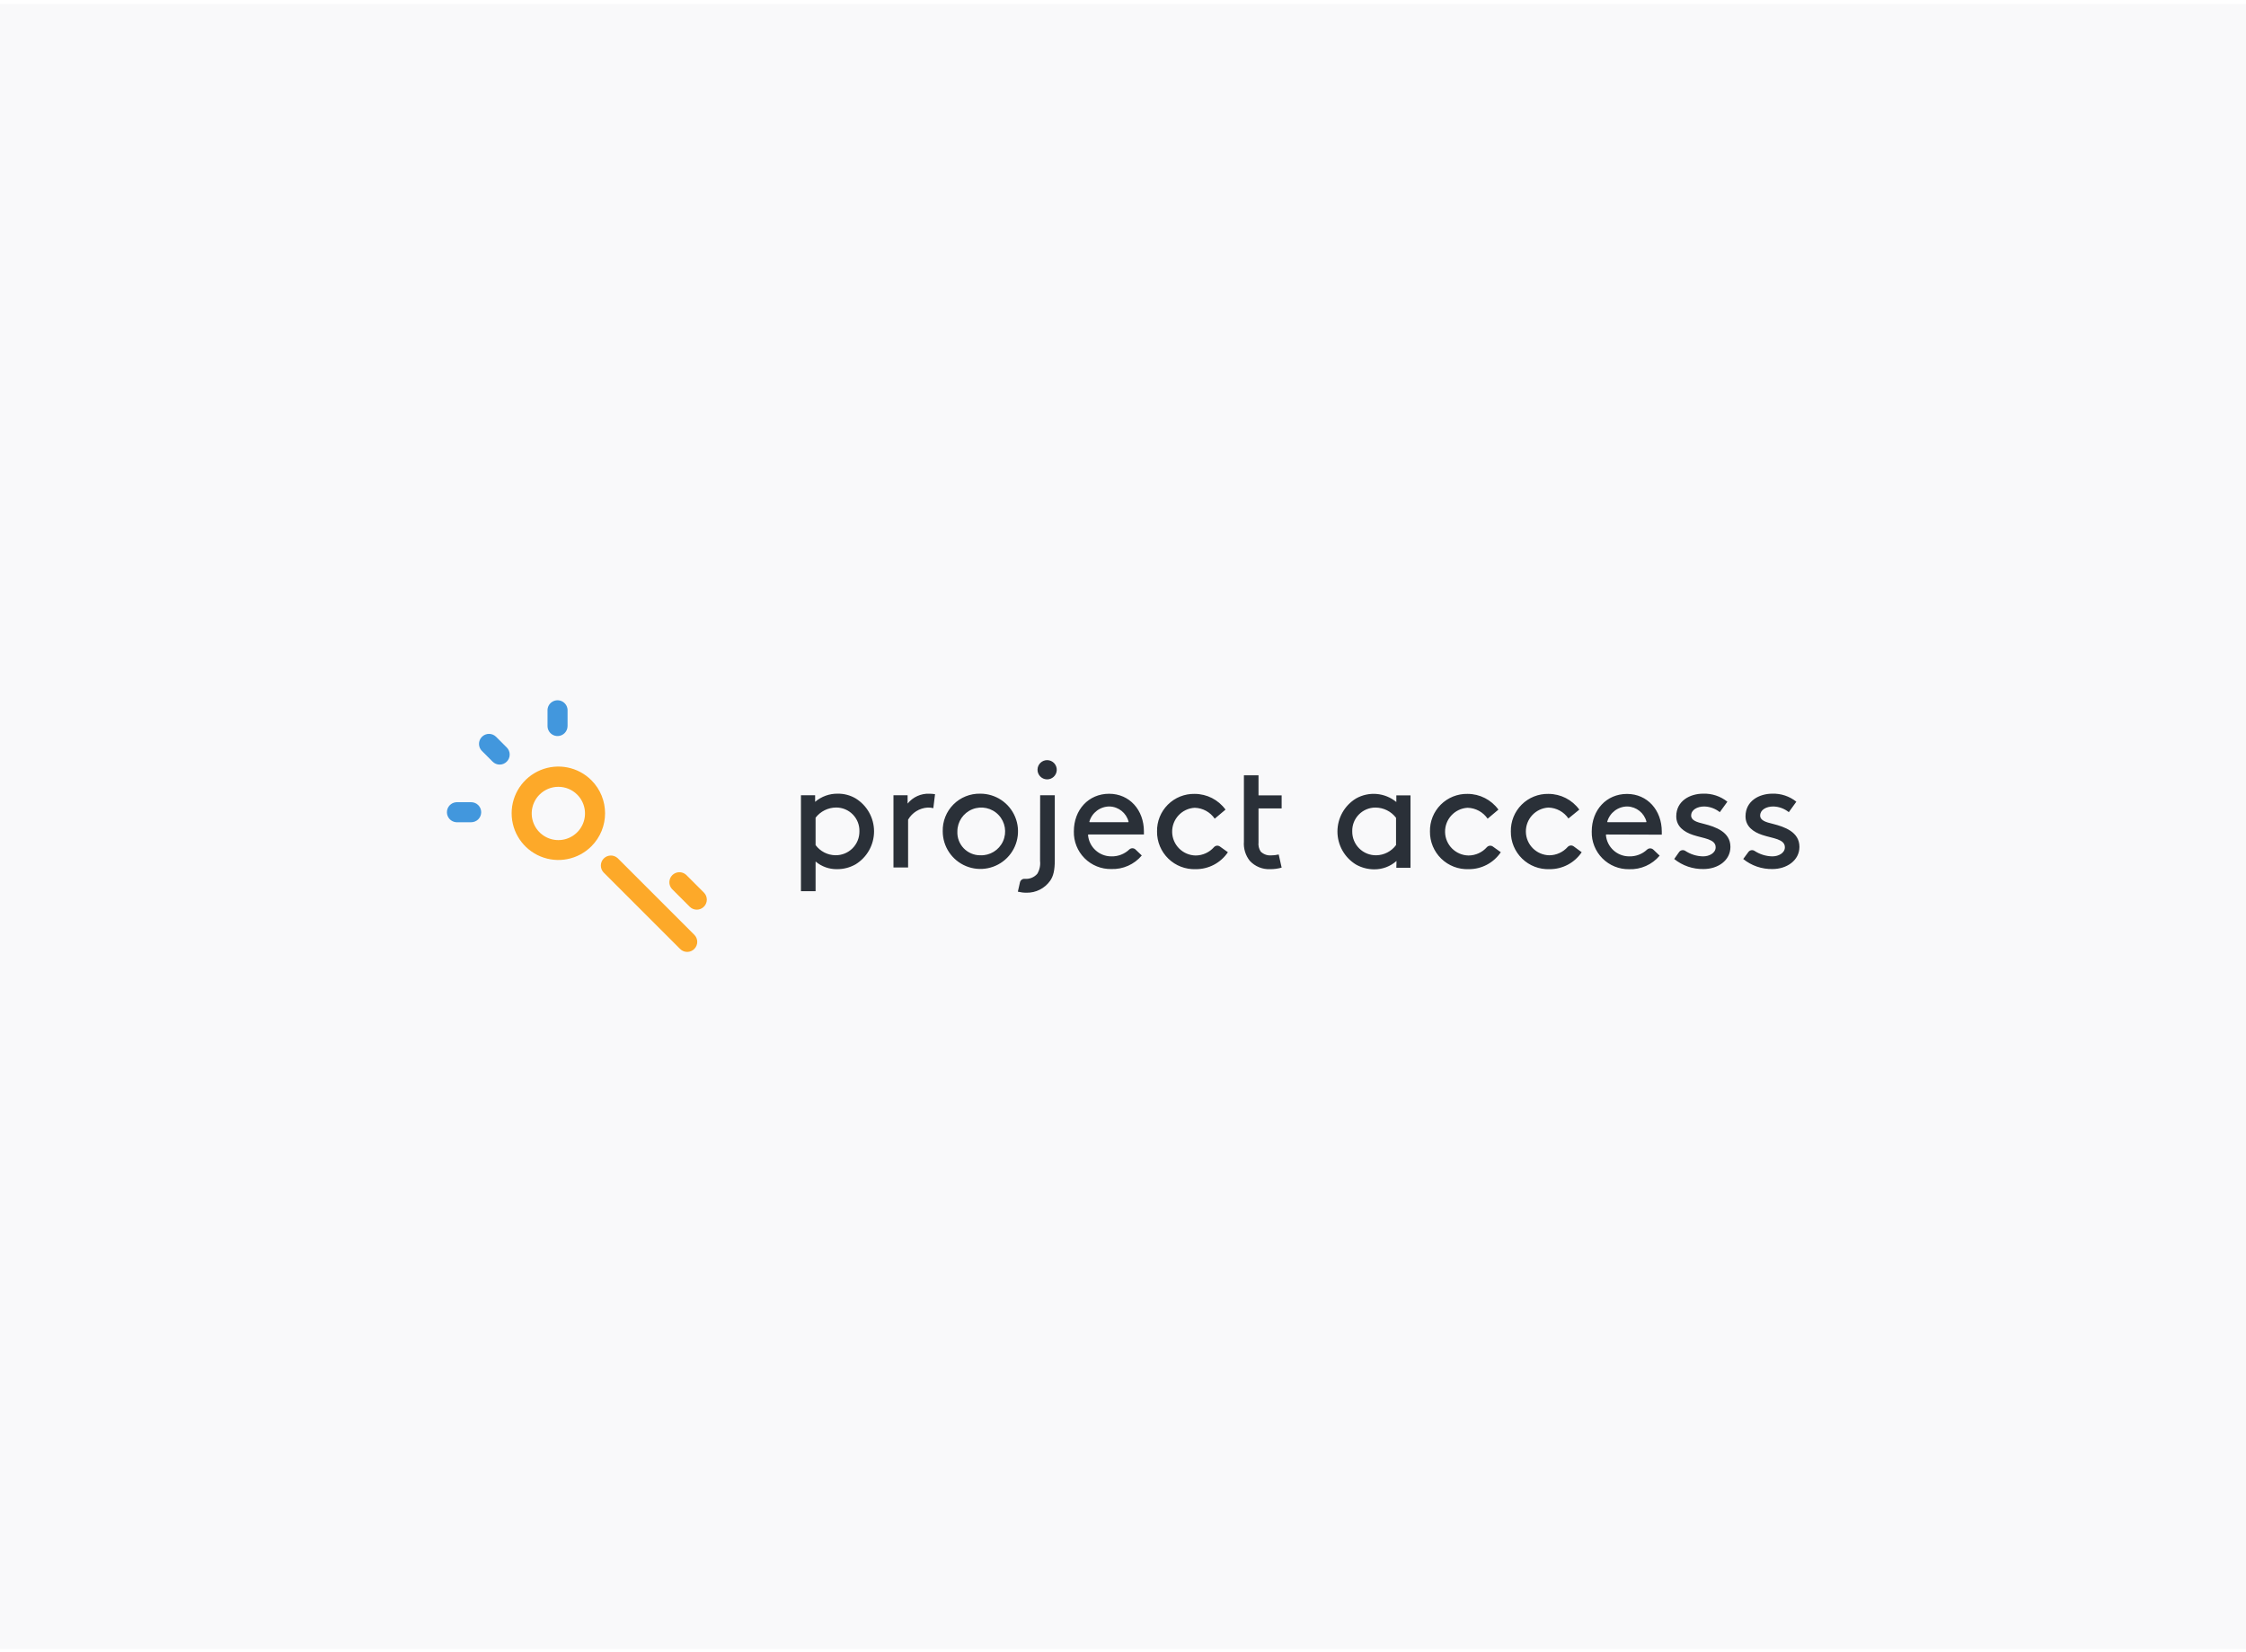
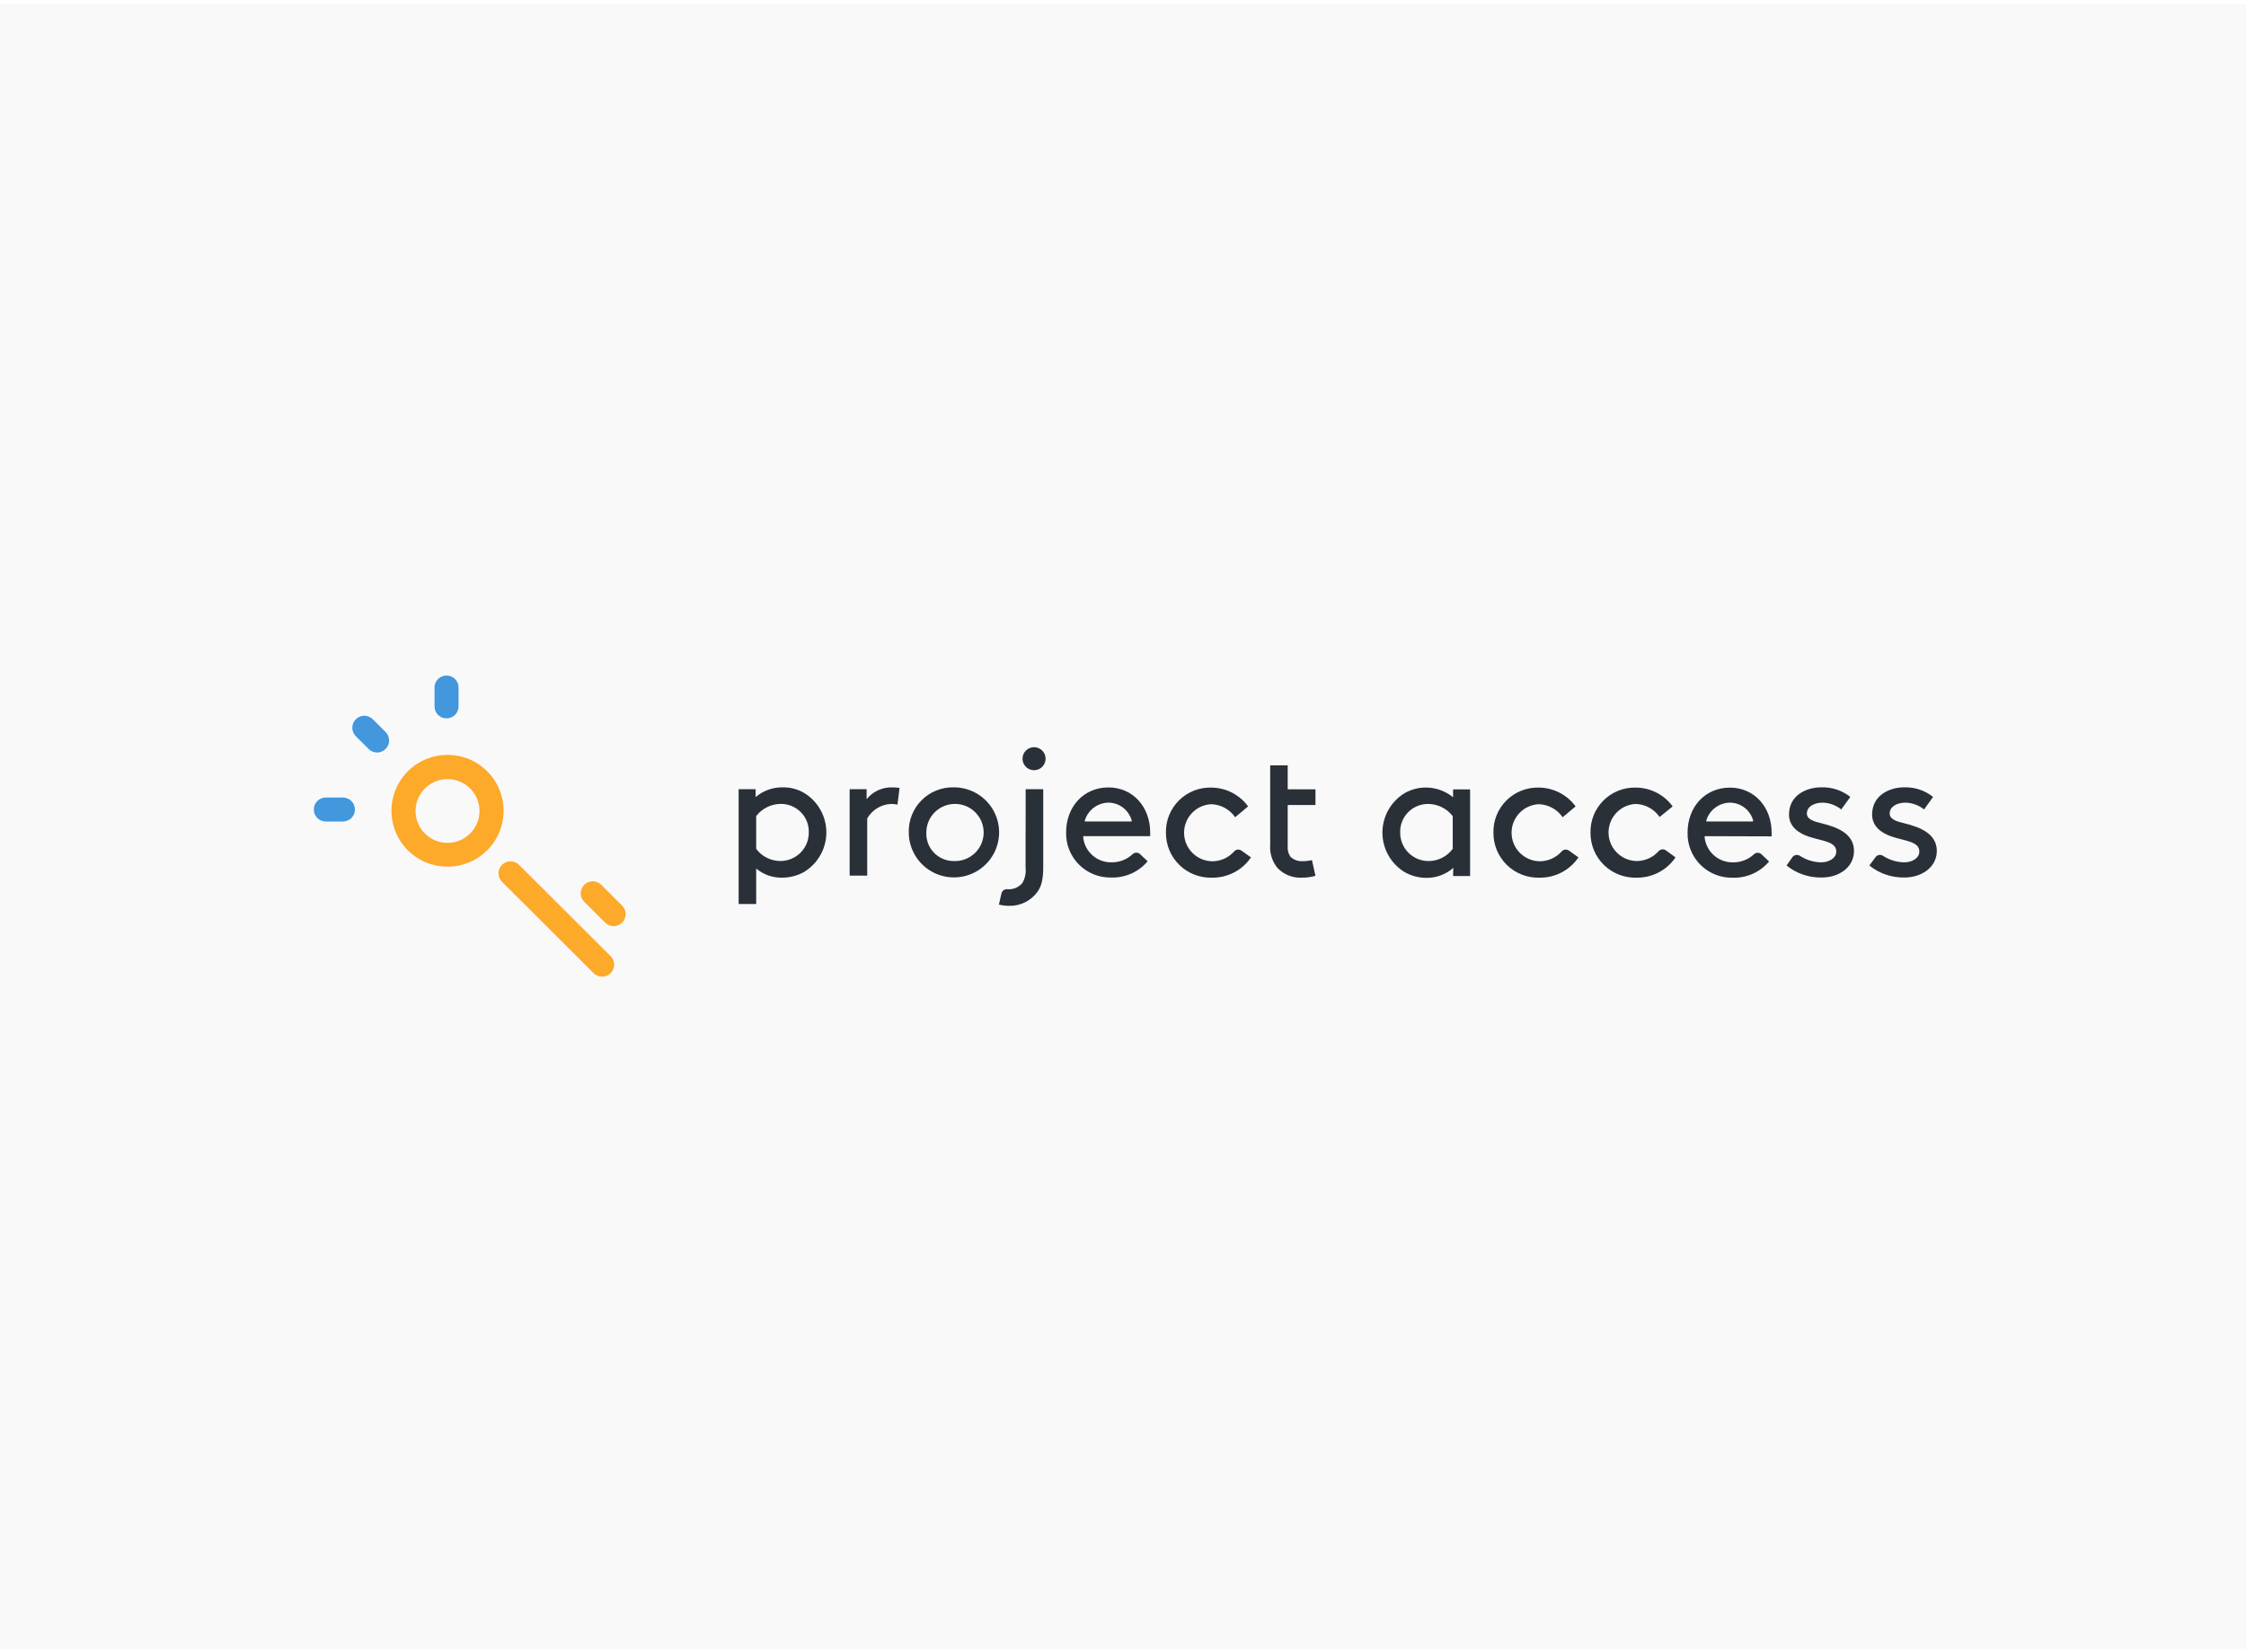
<svg xmlns="http://www.w3.org/2000/svg" width="537" height="395" viewBox="0 0 537 395">
  <g fill="none">
    <rect width="537" height="393.345" y=".938" fill="#F9F9FA" />
-     <path fill="#FDA929" d="M166 226.91C165.551 227.361 164.941 227.615 164.305 227.615 163.669 227.615 163.059 227.361 162.61 226.91L144.28 208.58C143.421 207.632 143.457 206.176 144.361 205.271 145.266 204.367 146.722 204.331 147.67 205.19L166 223.52C166.451 223.969 166.705 224.579 166.705 225.215 166.705 225.851 166.451 226.461 166 226.91zM141.4 202.36C138.206 205.557 133.401 206.514 129.226 204.786 125.051 203.057 122.328 198.984 122.328 194.465 122.328 189.946 125.051 185.873 129.226 184.144 133.401 182.416 138.206 183.373 141.4 186.57 145.758 190.931 145.758 197.999 141.4 202.36zM129 190C127.176 191.821 126.628 194.562 127.614 196.943 128.599 199.325 130.922 200.879 133.5 200.879 136.078 200.879 138.401 199.325 139.386 196.943 140.372 194.562 139.824 191.821 138 190 135.513 187.518 131.487 187.518 129 190zM168.29 216.81C167.841 217.261 167.231 217.515 166.595 217.515 165.959 217.515 165.349 217.261 164.9 216.81L160.66 212.57C159.801 211.622 159.837 210.166 160.741 209.261 161.646 208.357 163.102 208.321 164.05 209.18L168.29 213.42C168.741 213.869 168.995 214.479 168.995 215.115 168.995 215.751 168.741 216.361 168.29 216.81z" />
-     <path fill="#4297DD" d="M121.16 182.12C120.713 182.571 120.105 182.824 119.47 182.824 118.835 182.824 118.227 182.571 117.78 182.12L115.23 179.57C114.294 178.637 114.292 177.121 115.225 176.185 116.158 175.249 117.674 175.247 118.61 176.18L121.16 178.73C121.611 179.179 121.865 179.789 121.865 180.425 121.865 181.061 121.611 181.671 121.16 182.12zM114.35 195.91C113.897 196.357 113.286 196.608 112.65 196.61L109.1 196.61C107.837 196.528 106.855 195.48 106.855 194.215 106.855 192.95 107.837 191.902 109.1 191.82L112.65 191.82C113.286 191.817 113.896 192.068 114.346 192.516 114.797 192.965 115.05 193.574 115.05 194.21 115.048 194.846 114.797 195.457 114.35 195.91zM135 175.29C134.317 175.981 133.285 176.19 132.387 175.819 131.49 175.448 130.906 174.571 130.91 173.6L130.91 170C130.852 169.107 131.296 168.257 132.061 167.793 132.825 167.329 133.785 167.329 134.549 167.793 135.314 168.257 135.758 169.107 135.7 170L135.7 173.59C135.703 174.227 135.451 174.839 135 175.29z" />
-     <path fill="#2A3038" d="M333.89 205.87C332.422 207.179 330.517 207.892 328.55 207.87 327.03 207.868 325.535 207.476 324.21 206.73 321.454 205.051 319.772 202.057 319.772 198.83 319.772 195.603 321.454 192.609 324.21 190.93 327.287 189.187 331.121 189.521 333.85 191.77L333.85 190.19 337.24 190.19 337.24 207.5 333.85 207.5 333.89 205.87zM333.78 195.6C333.78 195.6 333.78 195.6 333.78 195.54 332.609 194.01 330.796 193.109 328.87 193.1 327.369 193.094 325.93 193.697 324.882 194.772 323.834 195.846 323.267 197.3 323.31 198.8 323.294 200.325 323.894 201.791 324.975 202.866 326.056 203.942 327.526 204.534 329.05 204.51 330.921 204.479 332.67 203.576 333.78 202.07 333.78 202.07 333.78 202.07 333.78 202.01L333.78 195.6zM358.83 203.78C357.107 206.338 354.214 207.859 351.13 207.83 348.695 207.92 346.328 207.009 344.583 205.309 342.837 203.608 341.864 201.267 341.89 198.83 341.838 196.427 342.769 194.108 344.468 192.408 346.168 190.709 348.487 189.778 350.89 189.83 353.806 189.834 356.545 191.232 358.26 193.59L355.68 195.76C354.594 194.173 352.813 193.202 350.89 193.15 347.824 193.323 345.444 195.891 345.503 198.961 345.562 202.031 348.039 204.505 351.11 204.56 352.795 204.554 354.397 203.825 355.51 202.56 355.883 202.167 356.488 202.107 356.93 202.42L358.83 203.78zM378.17 203.78C376.447 206.338 373.554 207.859 370.47 207.83 368.035 207.92 365.668 207.009 363.923 205.309 362.177 203.608 361.204 201.267 361.23 198.83 361.178 196.427 362.109 194.108 363.808 192.408 365.508 190.709 367.827 189.778 370.23 189.83 373.146 189.834 375.885 191.232 377.6 193.59L375 195.71C373.914 194.123 372.133 193.152 370.21 193.1 367.144 193.273 364.764 195.841 364.823 198.911 364.882 201.981 367.359 204.455 370.43 204.51 372.115 204.501 373.715 203.773 374.83 202.51 375.203 202.117 375.808 202.057 376.25 202.37L378.17 203.78zM384.07 199.54C384.008 199.545 383.96 199.597 383.96 199.66 384.205 202.561 386.639 204.786 389.55 204.77 391.12 204.809 392.642 204.231 393.79 203.16 394.214 202.76 394.876 202.76 395.3 203.16L396.81 204.6C395.006 206.747 392.313 207.943 389.51 207.84 387.116 207.882 384.809 206.945 383.121 205.246 381.434 203.547 380.512 201.234 380.57 198.84 380.57 193.65 384.1 189.84 389 189.84 393.9 189.84 397.32 193.75 397.32 198.84 397.336 199.086 397.336 199.334 397.32 199.58L384.07 199.54zM384.38 196.6L393.55 196.6C393.581 196.598 393.61 196.582 393.629 196.557 393.648 196.533 393.656 196.501 393.65 196.47 393.11 194.387 391.261 192.909 389.11 192.84 386.868 192.83 384.894 194.314 384.28 196.47 384.274 196.501 384.282 196.533 384.301 196.557 384.32 196.582 384.349 196.598 384.38 196.6zM401.44 203.76C401.765 203.285 402.402 203.141 402.9 203.43 404.175 204.279 405.668 204.744 407.2 204.77 408.7 204.77 410.2 203.96 410.2 202.6 410.2 200.6 407.32 200.5 404.78 199.65 402.68 198.95 400.78 197.65 400.78 195.2 400.78 191.48 404.1 189.78 407.19 189.78 409.294 189.703 411.356 190.384 413 191.7L411.19 194.2C410.134 193.349 408.826 192.871 407.47 192.84 405.78 192.84 404.34 193.65 404.34 195.01 404.34 196.19 405.71 196.6 407.44 197.01 410.16 197.71 413.73 198.92 413.73 202.49 413.73 205.77 410.73 207.8 407.29 207.8 404.747 207.848 402.269 206.998 400.29 205.4L401.44 203.76zM418 203.76C418.322 203.286 418.955 203.142 419.45 203.43 420.727 204.276 422.218 204.741 423.75 204.77 425.26 204.77 426.75 203.96 426.75 202.6 426.75 200.6 423.88 200.5 421.34 199.65 419.24 198.95 417.34 197.65 417.34 195.2 417.34 191.48 420.65 189.78 423.75 189.78 425.831 189.717 427.866 190.398 429.49 191.7L427.69 194.2C426.634 193.349 425.326 192.871 423.97 192.84 422.27 192.84 420.84 193.65 420.84 195.01 420.84 196.19 422.2 196.6 423.93 197.01 426.66 197.71 430.23 198.92 430.23 202.49 430.23 205.77 427.17 207.8 423.79 207.8 421.247 207.851 418.767 207.001 416.79 205.4L418 203.76zM195 213.09L191.5 213.09 191.5 190.15 194.89 190.15 194.89 191.73C196.398 190.44 198.326 189.746 200.31 189.78 201.794 189.761 203.256 190.145 204.54 190.89 207.296 192.569 208.978 195.563 208.978 198.79 208.978 202.017 207.296 205.011 204.54 206.69 203.212 207.437 201.714 207.83 200.19 207.83 198.295 207.875 196.448 207.224 195 206L195 213.09zM195 202C194.996 202.023 194.996 202.047 195 202.07 196.112 203.573 197.861 204.471 199.73 204.5 201.256 204.527 202.728 203.936 203.812 202.86 204.895 201.784 205.496 200.316 205.48 198.79 205.523 197.29 204.956 195.836 203.908 194.762 202.86 193.687 201.421 193.084 199.92 193.09 197.993 193.098 196.178 193.995 195 195.52 194.996 195.543 194.996 195.567 195 195.59L195 202zM223.15 193.24C222.705 193.131 222.248 193.084 221.79 193.1 219.848 193.22 218.094 194.305 217.12 195.99 217.12 195.99 217.12 195.99 217.12 195.99L217.12 207.42 213.62 207.42 213.62 190.15 217 190.15 217 192.15C218.261 190.583 220.19 189.707 222.2 189.79 222.655 189.794 223.11 189.831 223.56 189.9L223.15 193.24zM234.35 189.78C237.995 189.76 241.292 191.94 242.7 195.301 244.109 198.662 243.352 202.542 240.782 205.126 238.212 207.71 234.337 208.49 230.967 207.1 227.598 205.71 225.4 202.425 225.4 198.78 225.337 196.383 226.257 194.064 227.948 192.364 229.639 190.664 231.953 189.73 234.35 189.78zM234.35 204.51C236.68 204.616 238.841 203.294 239.807 201.171 240.773 199.048 240.351 196.551 238.741 194.863 237.13 193.176 234.655 192.638 232.489 193.504 230.323 194.371 228.902 196.467 228.9 198.8 228.829 200.29 229.371 201.744 230.401 202.823 231.431 203.902 232.858 204.512 234.35 204.51zM260.25 199.54C260.221 199.54 260.193 199.552 260.172 199.572 260.152 199.593 260.14 199.621 260.14 199.65 260.38 202.555 262.815 204.785 265.73 204.77 267.324 204.809 268.867 204.211 270.02 203.11 270.431 202.737 271.059 202.737 271.47 203.11L272.99 204.56C271.188 206.704 268.499 207.899 265.7 207.8 263.304 207.844 260.994 206.909 259.305 205.21 257.615 203.511 256.692 201.195 256.75 198.8 256.75 193.61 260.28 189.8 265.18 189.8 270.08 189.8 273.5 193.71 273.5 198.8 273.5 198.95 273.5 199.21 273.5 199.54L260.25 199.54zM260.56 196.6L269.73 196.6C269.761 196.598 269.79 196.582 269.809 196.557 269.828 196.533 269.836 196.501 269.83 196.47 269.293 194.385 267.442 192.905 265.29 192.84 263.048 192.83 261.074 194.314 260.46 196.47 260.454 196.501 260.462 196.533 260.481 196.557 260.5 196.582 260.529 196.598 260.56 196.6zM293.58 203.78C291.857 206.338 288.964 207.859 285.88 207.83 283.445 207.92 281.078 207.009 279.333 205.309 277.587 203.608 276.614 201.267 276.64 198.83 276.588 196.427 277.519 194.108 279.218 192.408 280.918 190.709 283.237 189.778 285.64 189.83 288.556 189.834 291.295 191.232 293.01 193.59L290.43 195.76C289.344 194.173 287.563 193.202 285.64 193.15 282.574 193.323 280.194 195.891 280.253 198.961 280.312 202.031 282.789 204.505 285.86 204.56 287.545 204.554 289.147 203.825 290.26 202.56 290.629 202.158 291.24 202.098 291.68 202.42L293.58 203.78zM306.43 207.46C305.543 207.714 304.623 207.839 303.7 207.83 301.854 207.92 300.063 207.188 298.81 205.83 297.779 204.529 297.279 202.885 297.41 201.23L297.41 193.31 297.41 190.18 297.41 185.39 300.9 185.39 300.9 190.18 306.43 190.18 306.43 193.31 300.9 193.31 300.9 201.41C300.812 202.185 300.995 202.966 301.42 203.62 302.055 204.245 302.92 204.578 303.81 204.54 304.456 204.541 305.101 204.467 305.73 204.32L306.43 207.46zM248.69 190.15L252.19 190.15 252.19 205.73C252.19 208.05 251.86 209.49 251.09 210.59 249.794 212.429 247.669 213.505 245.42 213.46 244.726 213.463 244.034 213.379 243.36 213.21L243.87 210.96C244 210.446 244.481 210.1 245.01 210.14 246.147 210.246 247.265 209.795 248.01 208.93 248.564 208.001 248.796 206.915 248.67 205.84L248.69 190.15zM250.42 181.76C251.037 181.776 251.622 182.039 252.044 182.49 252.465 182.941 252.687 183.543 252.66 184.16 252.605 185.423 251.54 186.405 250.276 186.358 249.012 186.31 248.024 185.251 248.063 183.987 248.103 182.723 249.156 181.728 250.42 181.76z" />
+     <g transform="translate(74 161)">
+       <path fill="#FDA929" d="M72 71.696C71.462 72.236 70.73 72.539 69.966 72.539 69.202 72.539 68.47 72.236 67.932 71.696L45.936 49.76C44.905 48.625 44.948 46.883 46.034 45.8 47.12 44.717 48.866 44.675 50.004 45.703L72 67.639C72.542 68.176 72.846 68.906 72.846 69.667 72.846 70.429 72.542 71.159 72 71.696zM42.48 42.316C38.647 46.141 32.881 47.287 27.871 45.219 22.861 43.151 19.594 38.276 19.594 32.868 19.594 27.46 22.861 22.585 27.871 20.517 32.881 18.449 38.647 19.594 42.48 23.42 47.709 28.639 47.709 37.097 42.48 42.316zM27.6 27.525C25.411 29.704 24.754 32.984 25.936 35.834 27.119 38.684 29.907 40.543 33 40.543 36.093 40.543 38.881 38.684 40.064 35.834 41.246 32.984 40.589 29.704 38.4 27.525 35.416 24.554 30.584 24.554 27.6 27.525zM74.748 59.609C74.21 60.149 73.478 60.452 72.714 60.452 71.95 60.452 71.218 60.149 70.68 59.609L65.592 54.535C64.561 53.4 64.604 51.658 65.69 50.575 66.776 49.492 68.522 49.45 69.66 50.478L74.748 55.552C75.29 56.089 75.594 56.819 75.594 57.58 75.594 58.342 75.29 59.072 74.748 59.609z" />
+       <path fill="#4297DD" d="M18.192 18.094C17.656 18.634 16.926 18.937 16.164 18.937 15.402 18.937 14.672 18.634 14.136 18.094L11.076 15.043C9.953 13.926 9.95 12.112 11.07 10.992 12.19 9.872 14.009 9.869 15.132 10.986L18.192 14.038C18.734 14.574 19.038 15.304 19.038 16.066 19.038 16.827 18.734 17.558 18.192 18.094zM10.02 34.597C9.476 35.132 8.744 35.433 7.98 35.435L3.72 35.435C2.205 35.337 1.026 34.083 1.026 32.569 1.026 31.054 2.205 29.8 3.72 29.703L7.98 29.703C8.743 29.699 9.475 29.999 10.016 30.536 10.556 31.073 10.86 31.802 10.86 32.563 10.858 33.324 10.556 34.055 10.02 34.597zM34.8 9.921C33.981 10.747 32.742 10.998 31.665 10.554 30.588 10.11 29.887 9.06 29.892 7.898L29.892 3.59C29.823 2.522 30.355 1.504 31.273.949 32.19.394 33.342.394 34.259.949 35.177 1.504 35.709 2.522 35.64 3.59L35.64 7.886C35.643 8.649 35.341 9.381 34.8 9.921z" />
+       <path fill="#2A3038" d="M273.468 46.517C271.706 48.083 269.421 48.937 267.06 48.91 265.235 48.908 263.442 48.438 261.852 47.546 258.544 45.537 256.526 41.954 256.526 38.092 256.526 34.229 258.544 30.647 261.852 28.638 265.545 26.552 270.145 26.951 273.42 29.643L273.42 27.752 277.488 27.752 277.488 48.467 273.42 48.467 273.468 46.517zM273.336 34.226C273.336 34.226 273.336 34.226 273.336 34.154 271.931 32.324 269.755 31.245 267.444 31.234 265.643 31.227 263.916 31.949 262.658 33.235 261.401 34.521 260.72 36.26 260.772 38.056 260.752 39.88 261.473 41.635 262.77 42.922 264.067 44.209 265.831 44.918 267.66 44.889 269.905 44.852 272.004 43.772 273.336 41.969 273.336 41.969 273.336 41.969 273.336 41.897L273.336 34.226zM303.396 44.015C301.328 47.076 297.857 48.897 294.156 48.862 291.233 48.97 288.394 47.88 286.299 45.845 284.204 43.81 283.036 41.008 283.068 38.092 283.005 35.216 284.123 32.44 286.162 30.407 288.201 28.373 290.985 27.258 293.868 27.321 297.367 27.326 300.654 28.998 302.712 31.821L299.616 34.418C298.313 32.518 296.175 31.356 293.868 31.294 290.189 31.502 287.333 34.574 287.404 38.248 287.475 41.923 290.447 44.883 294.132 44.949 296.154 44.941 298.076 44.07 299.412 42.555 299.859 42.085 300.585 42.014 301.116 42.388L303.396 44.015zM326.604 44.015C324.536 47.076 321.065 48.897 317.364 48.862 314.441 48.97 311.602 47.88 309.507 45.845 307.412 43.81 306.244 41.008 306.276 38.092 306.213 35.216 307.331 32.44 309.37 30.407 311.409 28.373 314.193 27.258 317.076 27.321 320.575 27.326 323.862 28.998 325.92 31.821L322.8 34.358C321.497 32.458 319.359 31.297 317.052 31.234 313.373 31.442 310.517 34.514 310.588 38.189 310.659 41.863 313.631 44.823 317.316 44.889 319.338 44.878 321.259 44.007 322.596 42.496 323.043 42.025 323.769 41.954 324.3 42.328L326.604 44.015zM333.684 38.941C333.609 38.948 333.552 39.01 333.552 39.085 333.846 42.556 336.767 45.219 340.26 45.2 342.143 45.247 343.97 44.555 345.348 43.273 345.857 42.795 346.651 42.795 347.16 43.273L348.972 44.997C346.807 47.566 343.575 48.997 340.212 48.874 337.339 48.924 334.57 47.803 332.545 45.77 330.521 43.737 329.415 40.968 329.484 38.104 329.484 31.893 333.72 27.333 339.6 27.333 345.48 27.333 349.584 32.012 349.584 38.104 349.603 38.399 349.603 38.694 349.584 38.989L333.684 38.941zM334.056 35.423L345.06 35.423C345.097 35.42 345.132 35.402 345.155 35.372 345.178 35.342 345.187 35.304 345.18 35.267 344.532 32.774 342.313 31.005 339.732 30.923 337.042 30.912 334.673 32.687 333.936 35.267 333.929 35.304 333.938 35.342 333.961 35.372 333.984 35.402 334.019 35.42 334.056 35.423zM354.528 43.991C354.918 43.423 355.682 43.251 356.28 43.597 357.811 44.613 359.601 45.169 361.44 45.2 363.24 45.2 365.04 44.231 365.04 42.603 365.04 40.21 361.584 40.09 358.536 39.073 356.016 38.235 353.736 36.68 353.736 33.748 353.736 29.296 357.72 27.261 361.428 27.261 363.953 27.169 366.427 27.984 368.4 29.559L366.228 32.551C364.961 31.532 363.391 30.96 361.764 30.923 359.736 30.923 358.008 31.893 358.008 33.52 358.008 34.932 359.652 35.423 361.728 35.914 364.992 36.751 369.276 38.199 369.276 42.472 369.276 46.397 365.676 48.826 361.548 48.826 358.497 48.883 355.522 47.866 353.148 45.954L354.528 43.991zM374.4 43.991C374.786 43.424 375.546 43.252 376.14 43.597 377.672 44.609 379.462 45.165 381.3 45.2 383.112 45.2 384.9 44.231 384.9 42.603 384.9 40.21 381.456 40.09 378.408 39.073 375.888 38.235 373.608 36.68 373.608 33.748 373.608 29.296 377.58 27.261 381.3 27.261 383.797 27.186 386.239 28 388.188 29.559L386.028 32.551C384.761 31.532 383.191 30.96 381.564 30.923 379.524 30.923 377.808 31.893 377.808 33.52 377.808 34.932 379.44 35.423 381.516 35.914 384.792 36.751 389.076 38.199 389.076 42.472 389.076 46.397 385.404 48.826 381.348 48.826 378.296 48.887 375.32 47.87 372.948 45.954L374.4 43.991zM106.8 55.157L102.6 55.157 102.6 27.704 106.668 27.704 106.668 29.595C108.477 28.051 110.791 27.22 113.172 27.261 114.953 27.239 116.707 27.698 118.248 28.59 121.556 30.599 123.574 34.182 123.574 38.044 123.574 41.906 121.556 45.489 118.248 47.498 116.654 48.392 114.857 48.862 113.028 48.862 110.753 48.915 108.538 48.136 106.8 46.672L106.8 55.157zM106.8 41.885C106.795 41.913 106.795 41.941 106.8 41.969 108.134 43.767 110.233 44.842 112.476 44.877 114.307 44.909 116.074 44.202 117.374 42.914 118.674 41.627 119.396 39.87 119.376 38.044 119.428 36.248 118.747 34.509 117.49 33.223 116.232 31.937 114.505 31.215 112.704 31.222 110.392 31.232 108.213 32.305 106.8 34.13 106.795 34.158 106.795 34.187 106.8 34.214L106.8 41.885zM140.58 31.402C140.046 31.272 139.497 31.215 138.948 31.234 136.617 31.378 134.513 32.677 133.344 34.693 133.344 34.693 133.344 34.693 133.344 34.693L133.344 48.371 129.144 48.371 129.144 27.704 133.2 27.704 133.2 30.098C134.713 28.222 137.029 27.174 139.44 27.273 139.986 27.278 140.532 27.322 141.072 27.405L140.58 31.402zM154.02 27.261C158.394 27.237 162.35 29.846 164.041 33.868 165.731 37.891 164.822 42.534 161.738 45.626 158.654 48.719 154.004 49.652 149.961 47.988 145.918 46.325 143.28 42.393 143.28 38.032 143.204 35.163 144.309 32.389 146.338 30.354 148.367 28.319 151.143 27.201 154.02 27.261zM154.02 44.889C156.816 45.016 159.409 43.434 160.568 40.894 161.728 38.353 161.221 35.364 159.289 33.345 157.356 31.325 154.386 30.682 151.787 31.718 149.188 32.755 147.483 35.264 147.48 38.056 147.395 39.839 148.046 41.579 149.282 42.87 150.517 44.161 152.23 44.891 154.02 44.889zM185.1 38.941C185.065 38.941 185.031 38.955 185.007 38.98 184.982 39.005 184.968 39.038 184.968 39.073 185.256 42.549 188.179 45.218 191.676 45.2 193.588 45.246 195.441 44.532 196.824 43.214 197.318 42.768 198.07 42.768 198.564 43.214L200.388 44.949C198.226 47.515 194.999 48.945 191.64 48.826 188.765 48.879 185.993 47.76 183.966 45.726 181.938 43.693 180.831 40.922 180.9 38.056 180.9 31.845 185.136 27.285 191.016 27.285 196.896 27.285 201 31.964 201 38.056 201 38.235 201 38.546 201 38.941L185.1 38.941zM185.472 35.423L196.476 35.423C196.513 35.42 196.548 35.402 196.571 35.372 196.594 35.342 196.603 35.304 196.596 35.267 195.951 32.772 193.731 31.001 191.148 30.923 188.458 30.912 186.089 32.687 185.352 35.267 185.345 35.304 185.354 35.342 185.377 35.372 185.4 35.402 185.435 35.42 185.472 35.423zM225.096 44.015C223.028 47.076 219.557 48.897 215.856 48.862 212.933 48.97 210.094 47.88 207.999 45.845 205.904 43.81 204.736 41.008 204.768 38.092 204.705 35.216 205.823 32.44 207.862 30.407 209.901 28.373 212.685 27.258 215.568 27.321 219.067 27.326 222.354 28.998 224.412 31.821L221.316 34.418C220.013 32.518 217.875 31.356 215.568 31.294 211.889 31.502 209.033 34.574 209.104 38.248 209.175 41.923 212.147 44.883 215.832 44.949 217.854 44.941 219.776 44.07 221.112 42.555 221.554 42.075 222.288 42.003 222.816 42.388L225.096 44.015zM240.516 48.419C239.451 48.724 238.348 48.873 237.24 48.862 235.025 48.97 232.876 48.094 231.372 46.469 230.135 44.911 229.534 42.945 229.692 40.964L229.692 31.486 229.692 27.74 229.692 22.008 233.88 22.008 233.88 27.74 240.516 27.74 240.516 31.486 233.88 31.486 233.88 41.179C233.774 42.106 233.995 43.041 234.504 43.824 235.265 44.572 236.304 44.971 237.372 44.925 238.148 44.926 238.921 44.838 239.676 44.662L240.516 48.419zM171.228 27.704L175.428 27.704 175.428 46.349C175.428 49.125 175.032 50.849 174.108 52.165 172.553 54.366 170.003 55.653 167.304 55.6 166.471 55.603 165.64 55.503 164.832 55.3L165.444 52.608C165.6 51.992 166.177 51.578 166.812 51.627 168.176 51.753 169.517 51.213 170.412 50.179 171.077 49.067 171.356 47.767 171.204 46.481L171.228 27.704zM173.304 17.664C174.045 17.682 174.747 17.997 175.252 18.537 175.758 19.077 176.024 19.798 175.992 20.536 175.926 22.048 174.647 23.223 173.131 23.166 171.614 23.109 170.428 21.842 170.476 20.329 170.524 18.816 171.787 17.626 173.304 17.664z" />
+     </g>
  </g>
</svg>
